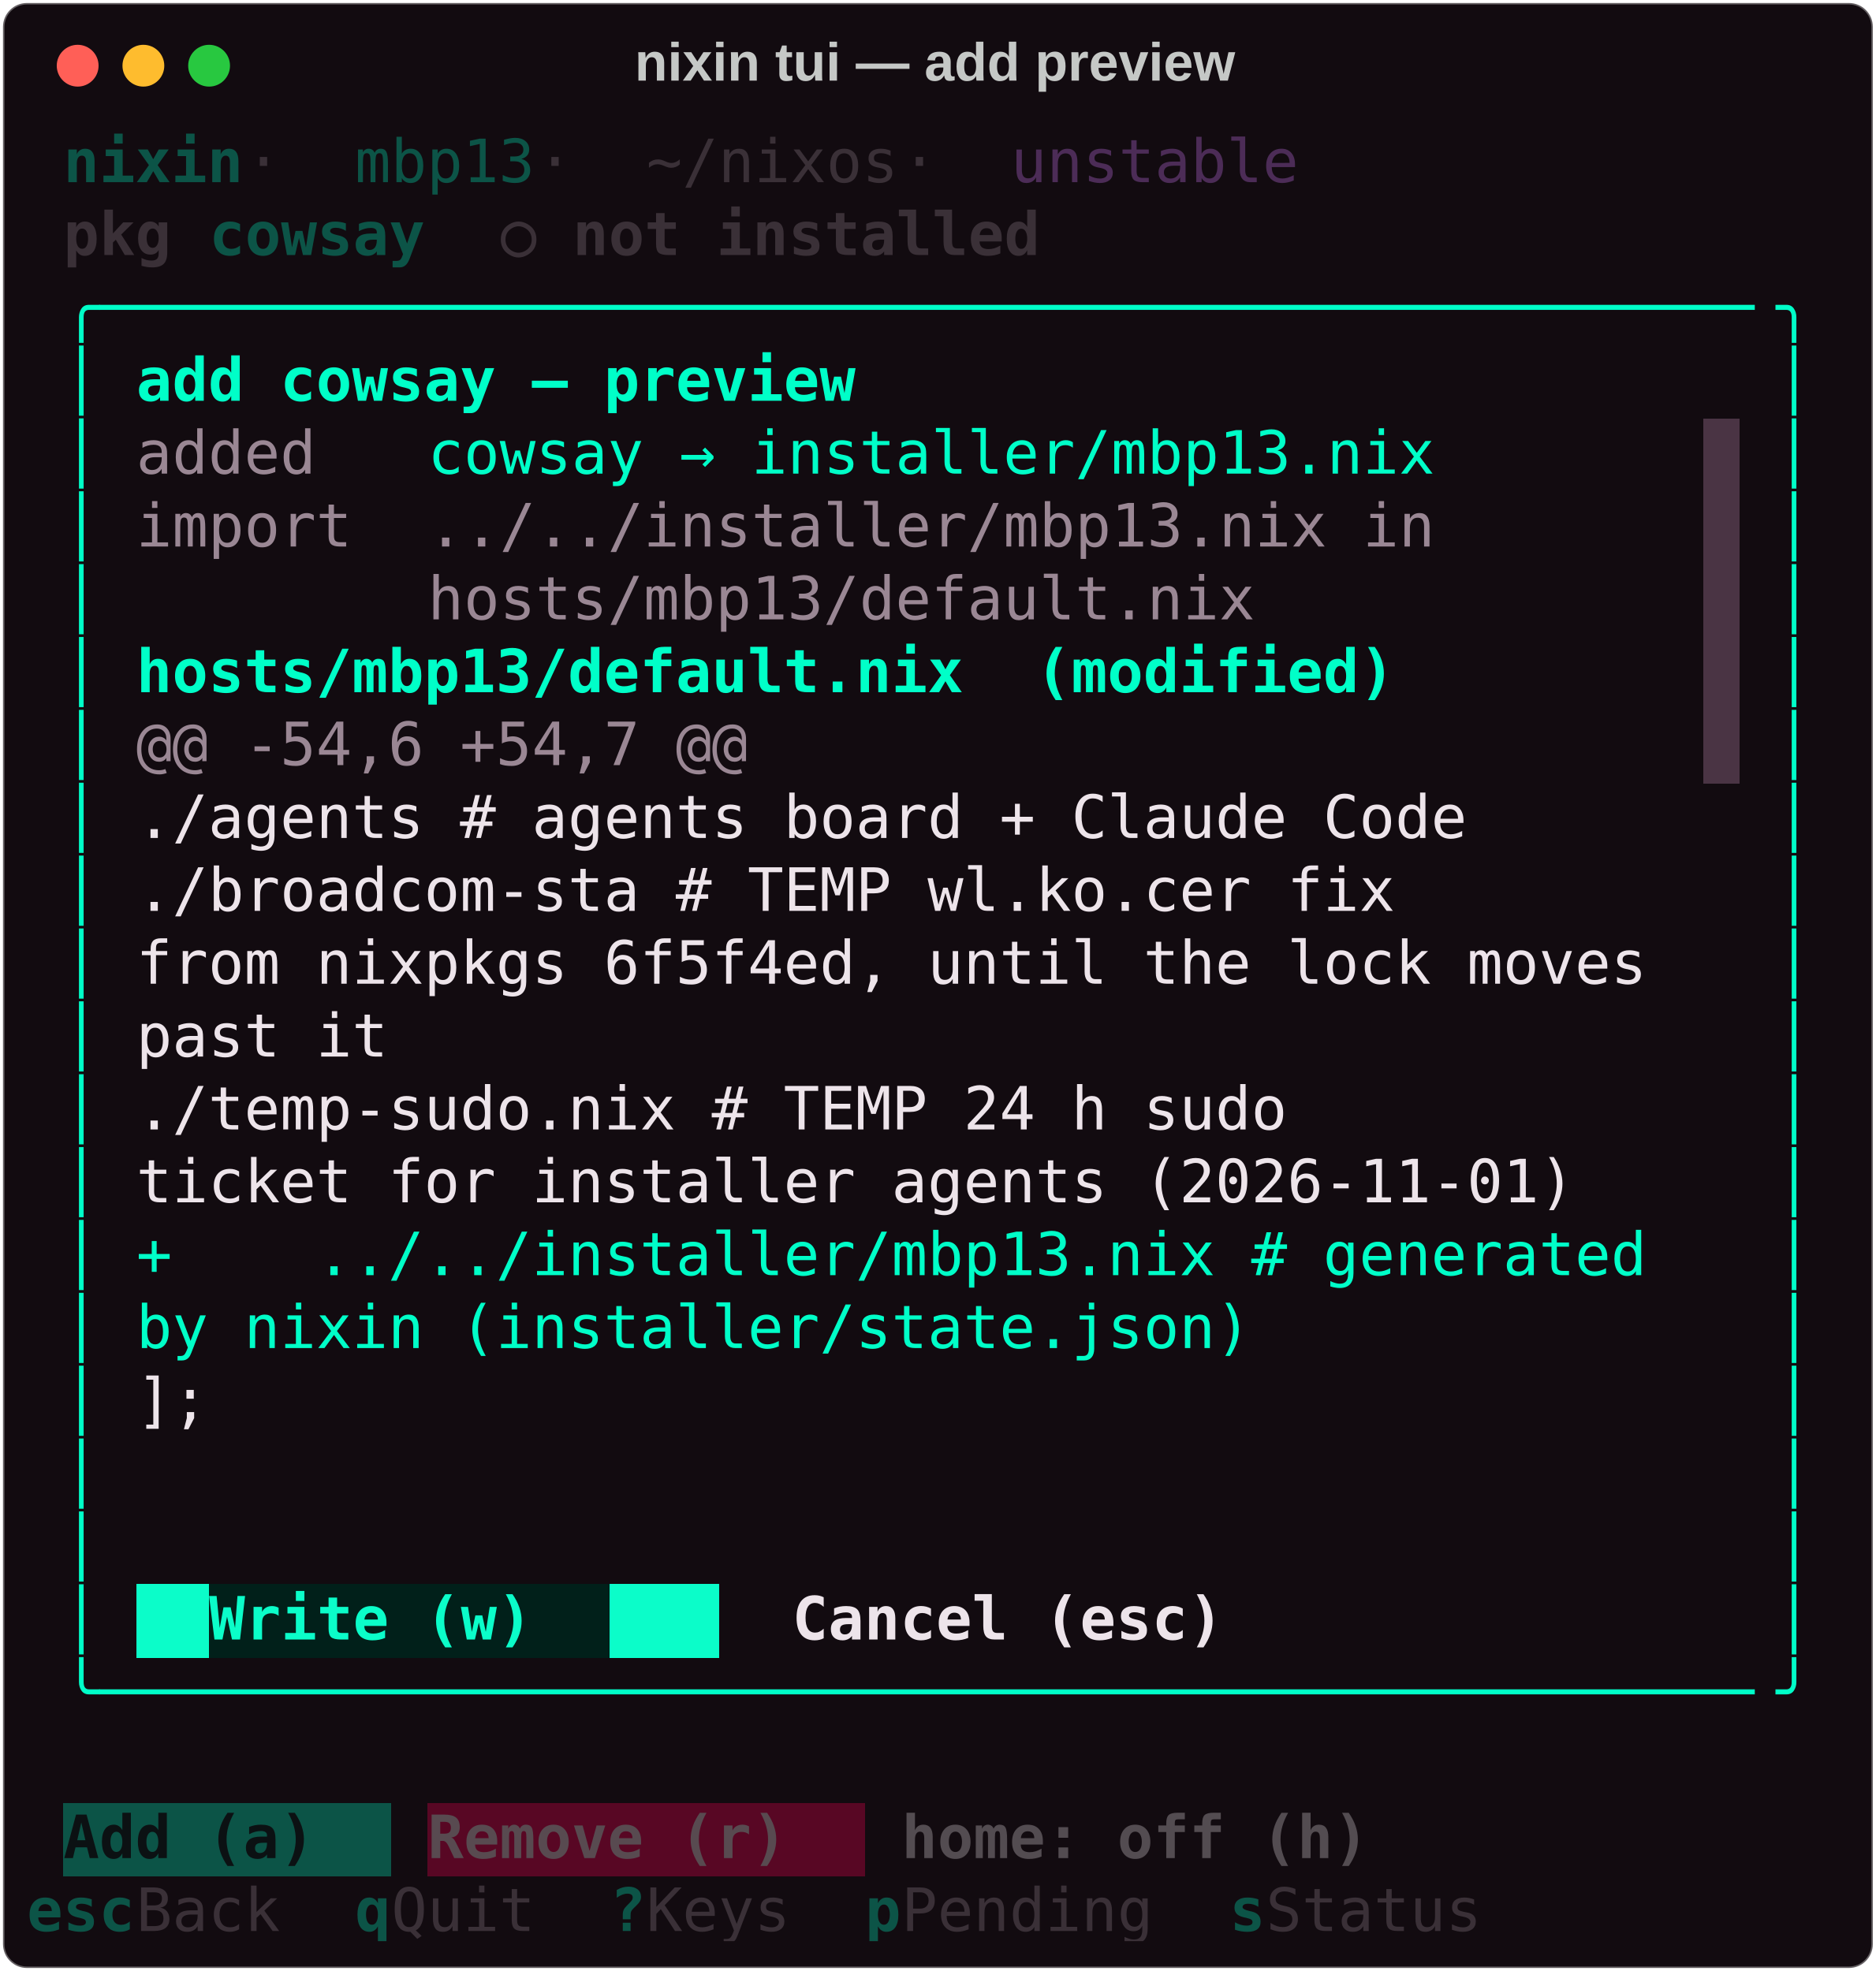
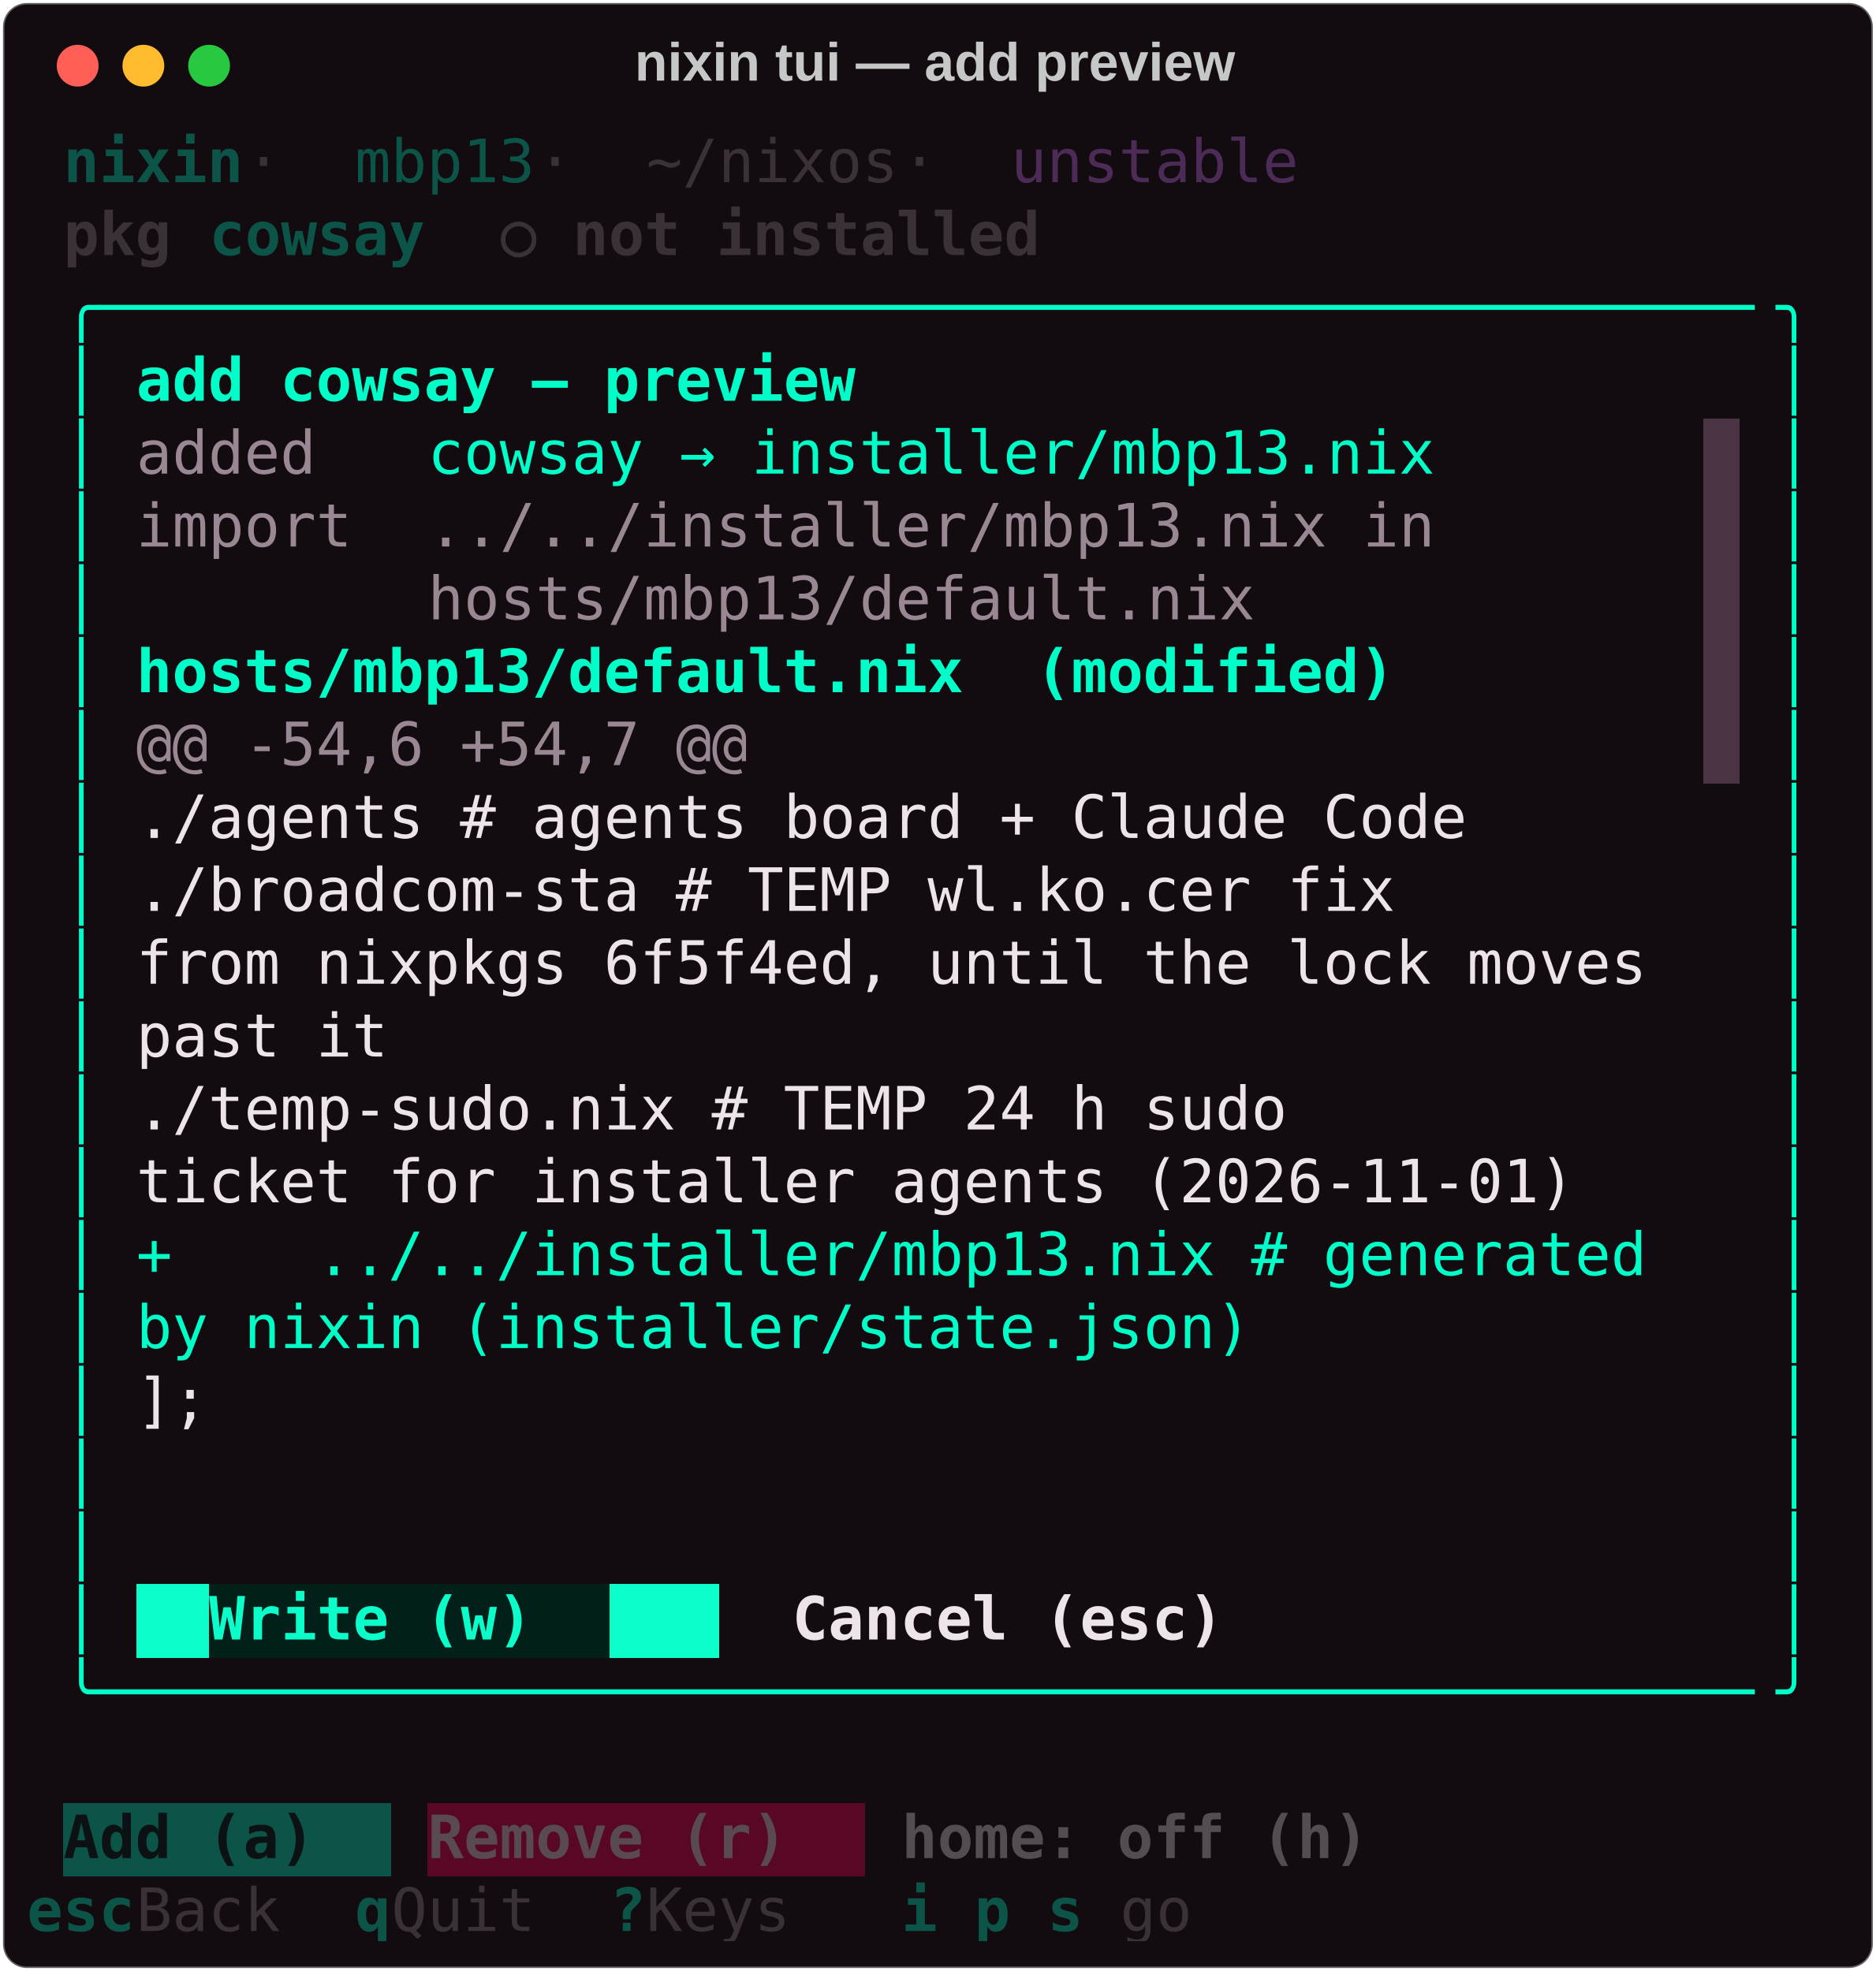
<svg xmlns="http://www.w3.org/2000/svg" class="rich-terminal" viewBox="0 0 628 660.0">
  <style>

    @font-face {
        font-family: "Fira Code";
        src: local("FiraCode-Regular"),
                url("https://cdnjs.cloudflare.com/ajax/libs/firacode/6.2.0/woff2/FiraCode-Regular.woff2") format("woff2"),
                url("https://cdnjs.cloudflare.com/ajax/libs/firacode/6.2.0/woff/FiraCode-Regular.woff") format("woff");
        font-style: normal;
        font-weight: 400;
    }
    @font-face {
        font-family: "Fira Code";
        src: local("FiraCode-Bold"),
                url("https://cdnjs.cloudflare.com/ajax/libs/firacode/6.2.0/woff2/FiraCode-Bold.woff2") format("woff2"),
                url("https://cdnjs.cloudflare.com/ajax/libs/firacode/6.2.0/woff/FiraCode-Bold.woff") format("woff");
        font-style: bold;
        font-weight: 700;
    }

-     .terminal-1984022632-matrix {
+     .terminal-2971374709-matrix {
        font-family: Fira Code, monospace;
        font-size: 20px;
        line-height: 24.4px;
        font-variant-east-asian: full-width;
    }

-     .terminal-1984022632-title {
+     .terminal-2971374709-title {
        font-size: 18px;
        font-weight: bold;
        font-family: arial;
    }

-     .terminal-1984022632-r1 { fill: #ede4ea }
- .terminal-1984022632-r2 { fill: #0c5447;font-weight: bold }
- .terminal-1984022632-r3 { fill: #3a3037 }
- .terminal-1984022632-r4 { fill: #0c5447 }
- .terminal-1984022632-r5 { fill: #4c2c57 }
- .terminal-1984022632-r6 { fill: #c5c8c6 }
- .terminal-1984022632-r7 { fill: #3a3037;font-weight: bold }
- .terminal-1984022632-r8 { fill: #534c51;font-weight: bold }
- .terminal-1984022632-r9 { fill: #00ffc8 }
- .terminal-1984022632-r10 { fill: #00ffc8;font-weight: bold }
- .terminal-1984022632-r11 { fill: #9a8794 }
- .terminal-1984022632-r12 { fill: #120b10 }
- .terminal-1984022632-r13 { fill: #0bfdc9;font-weight: bold }
- .terminal-1984022632-r14 { fill: #ede4ea;font-weight: bold }
- .terminal-1984022632-r15 { fill: #0c1113;font-weight: bold }
- .terminal-1984022632-r16 { fill: #584a50;font-weight: bold }
+     .terminal-2971374709-r1 { fill: #ede4ea }
+ .terminal-2971374709-r2 { fill: #0c5447;font-weight: bold }
+ .terminal-2971374709-r3 { fill: #3a3037 }
+ .terminal-2971374709-r4 { fill: #0c5447 }
+ .terminal-2971374709-r5 { fill: #4c2c57 }
+ .terminal-2971374709-r6 { fill: #c5c8c6 }
+ .terminal-2971374709-r7 { fill: #3a3037;font-weight: bold }
+ .terminal-2971374709-r8 { fill: #534c51;font-weight: bold }
+ .terminal-2971374709-r9 { fill: #00ffc8 }
+ .terminal-2971374709-r10 { fill: #00ffc8;font-weight: bold }
+ .terminal-2971374709-r11 { fill: #9a8794 }
+ .terminal-2971374709-r12 { fill: #120b10 }
+ .terminal-2971374709-r13 { fill: #0bfdc9;font-weight: bold }
+ .terminal-2971374709-r14 { fill: #ede4ea;font-weight: bold }
+ .terminal-2971374709-r15 { fill: #0c1113;font-weight: bold }
+ .terminal-2971374709-r16 { fill: #584a50;font-weight: bold }
    </style>
  <defs>
-     <clipPath id="terminal-1984022632-clip-terminal">
+     <clipPath id="terminal-2971374709-clip-terminal">
      <rect x="0" y="0" width="609.0" height="609.0" />
    </clipPath>
-     <clipPath id="terminal-1984022632-line-0">
+     <clipPath id="terminal-2971374709-line-0">
      <rect x="0" y="1.5" width="610" height="24.65" />
    </clipPath>
-     <clipPath id="terminal-1984022632-line-1">
+     <clipPath id="terminal-2971374709-line-1">
      <rect x="0" y="25.9" width="610" height="24.65" />
    </clipPath>
-     <clipPath id="terminal-1984022632-line-2">
+     <clipPath id="terminal-2971374709-line-2">
      <rect x="0" y="50.3" width="610" height="24.65" />
    </clipPath>
-     <clipPath id="terminal-1984022632-line-3">
+     <clipPath id="terminal-2971374709-line-3">
      <rect x="0" y="74.7" width="610" height="24.65" />
    </clipPath>
-     <clipPath id="terminal-1984022632-line-4">
+     <clipPath id="terminal-2971374709-line-4">
      <rect x="0" y="99.1" width="610" height="24.65" />
    </clipPath>
-     <clipPath id="terminal-1984022632-line-5">
+     <clipPath id="terminal-2971374709-line-5">
      <rect x="0" y="123.5" width="610" height="24.65" />
    </clipPath>
-     <clipPath id="terminal-1984022632-line-6">
+     <clipPath id="terminal-2971374709-line-6">
      <rect x="0" y="147.9" width="610" height="24.65" />
    </clipPath>
-     <clipPath id="terminal-1984022632-line-7">
+     <clipPath id="terminal-2971374709-line-7">
      <rect x="0" y="172.3" width="610" height="24.65" />
    </clipPath>
-     <clipPath id="terminal-1984022632-line-8">
+     <clipPath id="terminal-2971374709-line-8">
      <rect x="0" y="196.7" width="610" height="24.65" />
    </clipPath>
-     <clipPath id="terminal-1984022632-line-9">
+     <clipPath id="terminal-2971374709-line-9">
      <rect x="0" y="221.1" width="610" height="24.65" />
    </clipPath>
-     <clipPath id="terminal-1984022632-line-10">
+     <clipPath id="terminal-2971374709-line-10">
      <rect x="0" y="245.5" width="610" height="24.65" />
    </clipPath>
-     <clipPath id="terminal-1984022632-line-11">
+     <clipPath id="terminal-2971374709-line-11">
      <rect x="0" y="269.9" width="610" height="24.65" />
    </clipPath>
-     <clipPath id="terminal-1984022632-line-12">
+     <clipPath id="terminal-2971374709-line-12">
      <rect x="0" y="294.3" width="610" height="24.65" />
    </clipPath>
-     <clipPath id="terminal-1984022632-line-13">
+     <clipPath id="terminal-2971374709-line-13">
      <rect x="0" y="318.7" width="610" height="24.65" />
    </clipPath>
-     <clipPath id="terminal-1984022632-line-14">
+     <clipPath id="terminal-2971374709-line-14">
      <rect x="0" y="343.1" width="610" height="24.65" />
    </clipPath>
-     <clipPath id="terminal-1984022632-line-15">
+     <clipPath id="terminal-2971374709-line-15">
      <rect x="0" y="367.5" width="610" height="24.65" />
    </clipPath>
-     <clipPath id="terminal-1984022632-line-16">
+     <clipPath id="terminal-2971374709-line-16">
      <rect x="0" y="391.9" width="610" height="24.65" />
    </clipPath>
-     <clipPath id="terminal-1984022632-line-17">
+     <clipPath id="terminal-2971374709-line-17">
      <rect x="0" y="416.3" width="610" height="24.65" />
    </clipPath>
-     <clipPath id="terminal-1984022632-line-18">
+     <clipPath id="terminal-2971374709-line-18">
      <rect x="0" y="440.7" width="610" height="24.65" />
    </clipPath>
-     <clipPath id="terminal-1984022632-line-19">
+     <clipPath id="terminal-2971374709-line-19">
      <rect x="0" y="465.1" width="610" height="24.65" />
    </clipPath>
-     <clipPath id="terminal-1984022632-line-20">
+     <clipPath id="terminal-2971374709-line-20">
      <rect x="0" y="489.5" width="610" height="24.65" />
    </clipPath>
-     <clipPath id="terminal-1984022632-line-21">
+     <clipPath id="terminal-2971374709-line-21">
      <rect x="0" y="513.9" width="610" height="24.65" />
    </clipPath>
-     <clipPath id="terminal-1984022632-line-22">
+     <clipPath id="terminal-2971374709-line-22">
      <rect x="0" y="538.3" width="610" height="24.65" />
    </clipPath>
-     <clipPath id="terminal-1984022632-line-23">
+     <clipPath id="terminal-2971374709-line-23">
      <rect x="0" y="562.7" width="610" height="24.65" />
    </clipPath>
  </defs>
  <rect fill="#120b10" stroke="rgba(255,255,255,0.35)" stroke-width="1" x="1" y="1" width="626" height="658" rx="8" />
-   <text class="terminal-1984022632-title" fill="#c5c8c6" text-anchor="middle" x="313" y="27">nixin tui — add preview</text>
+   <text class="terminal-2971374709-title" fill="#c5c8c6" text-anchor="middle" x="313" y="27">nixin tui — add preview</text>
  <g transform="translate(26,22)">
    <circle cx="0" cy="0" r="7" fill="#ff5f57" />
    <circle cx="22" cy="0" r="7" fill="#febc2e" />
    <circle cx="44" cy="0" r="7" fill="#28c840" />
  </g>
-   <g transform="translate(9, 41)" clip-path="url(#terminal-1984022632-clip-terminal)">
+   <g transform="translate(9, 41)" clip-path="url(#terminal-2971374709-clip-terminal)">
    <rect fill="#4a3444" x="561.2" y="99.1" width="12.2" height="24.65" shape-rendering="crispEdges" />
    <rect fill="#4a3444" x="561.2" y="123.5" width="12.2" height="24.65" shape-rendering="crispEdges" />
    <rect fill="#4a3444" x="561.2" y="147.9" width="12.2" height="24.65" shape-rendering="crispEdges" />
    <rect fill="#4a3444" x="561.2" y="172.3" width="12.2" height="24.65" shape-rendering="crispEdges" />
    <rect fill="#4a3444" x="561.2" y="196.7" width="12.2" height="24.65" shape-rendering="crispEdges" />
    <rect fill="#0bfdc9" x="36.6" y="489.5" width="24.4" height="24.65" shape-rendering="crispEdges" />
    <rect fill="#01201a" x="61" y="489.5" width="134.2" height="24.65" shape-rendering="crispEdges" />
    <rect fill="#0bfdc9" x="195.2" y="489.5" width="36.6" height="24.65" shape-rendering="crispEdges" />
    <rect fill="#0c5447" x="12.2" y="562.7" width="109.8" height="24.65" shape-rendering="crispEdges" />
    <rect fill="#580724" x="134.2" y="562.7" width="146.4" height="24.65" shape-rendering="crispEdges" />
-     <g class="terminal-1984022632-matrix">
-       <text class="terminal-1984022632-r2" x="12.2" y="20" textLength="61" clip-path="url(#terminal-1984022632-line-0)">nixin</text>
-       <text class="terminal-1984022632-r3" x="73.2" y="20" textLength="36.6" clip-path="url(#terminal-1984022632-line-0)"> · </text>
-       <text class="terminal-1984022632-r4" x="109.8" y="20" textLength="61" clip-path="url(#terminal-1984022632-line-0)">mbp13</text>
-       <text class="terminal-1984022632-r3" x="170.8" y="20" textLength="36.6" clip-path="url(#terminal-1984022632-line-0)"> · </text>
-       <text class="terminal-1984022632-r3" x="207.4" y="20" textLength="85.4" clip-path="url(#terminal-1984022632-line-0)">~/nixos</text>
-       <text class="terminal-1984022632-r3" x="292.8" y="20" textLength="36.6" clip-path="url(#terminal-1984022632-line-0)"> · </text>
-       <text class="terminal-1984022632-r5" x="329.4" y="20" textLength="97.6" clip-path="url(#terminal-1984022632-line-0)">unstable</text>
-       <text class="terminal-1984022632-r6" x="610" y="20" textLength="12.2" clip-path="url(#terminal-1984022632-line-0)">
- </text>
-       <text class="terminal-1984022632-r7" x="12.2" y="44.4" textLength="48.8" clip-path="url(#terminal-1984022632-line-1)">pkg </text>
-       <text class="terminal-1984022632-r2" x="61" y="44.4" textLength="73.2" clip-path="url(#terminal-1984022632-line-1)">cowsay</text>
-       <text class="terminal-1984022632-r7" x="158.6" y="44.4" textLength="183" clip-path="url(#terminal-1984022632-line-1)">○ not installed</text>
-       <text class="terminal-1984022632-r6" x="610" y="44.4" textLength="12.2" clip-path="url(#terminal-1984022632-line-1)">
- </text>
-       <text class="terminal-1984022632-r9" x="12.2" y="68.8" textLength="12.2" clip-path="url(#terminal-1984022632-line-2)">╭</text>
-       <text class="terminal-1984022632-r9" x="24.4" y="68.8" textLength="561.2" clip-path="url(#terminal-1984022632-line-2)">──────────────────────────────────────────────</text>
-       <text class="terminal-1984022632-r9" x="585.6" y="68.8" textLength="12.2" clip-path="url(#terminal-1984022632-line-2)">╮</text>
-       <text class="terminal-1984022632-r6" x="610" y="68.8" textLength="12.2" clip-path="url(#terminal-1984022632-line-2)">
- </text>
-       <text class="terminal-1984022632-r9" x="12.2" y="93.2" textLength="12.2" clip-path="url(#terminal-1984022632-line-3)">│</text>
-       <text class="terminal-1984022632-r10" x="36.6" y="93.2" textLength="244" clip-path="url(#terminal-1984022632-line-3)">add cowsay — preview</text>
-       <text class="terminal-1984022632-r9" x="585.6" y="93.2" textLength="12.2" clip-path="url(#terminal-1984022632-line-3)">│</text>
-       <text class="terminal-1984022632-r6" x="610" y="93.2" textLength="12.2" clip-path="url(#terminal-1984022632-line-3)">
- </text>
-       <text class="terminal-1984022632-r9" x="12.2" y="117.6" textLength="12.2" clip-path="url(#terminal-1984022632-line-4)">│</text>
-       <text class="terminal-1984022632-r11" x="36.6" y="117.6" textLength="73.2" clip-path="url(#terminal-1984022632-line-4)">added </text>
-       <text class="terminal-1984022632-r9" x="134.2" y="117.6" textLength="427" clip-path="url(#terminal-1984022632-line-4)">cowsay → installer/mbp13.nix       </text>
-       <text class="terminal-1984022632-r9" x="585.6" y="117.6" textLength="12.2" clip-path="url(#terminal-1984022632-line-4)">│</text>
-       <text class="terminal-1984022632-r6" x="610" y="117.6" textLength="12.2" clip-path="url(#terminal-1984022632-line-4)">
- </text>
-       <text class="terminal-1984022632-r9" x="12.2" y="142" textLength="12.2" clip-path="url(#terminal-1984022632-line-5)">│</text>
-       <text class="terminal-1984022632-r11" x="36.6" y="142" textLength="73.2" clip-path="url(#terminal-1984022632-line-5)">import</text>
-       <text class="terminal-1984022632-r11" x="134.2" y="142" textLength="427" clip-path="url(#terminal-1984022632-line-5)">../../installer/mbp13.nix in       </text>
-       <text class="terminal-1984022632-r9" x="585.6" y="142" textLength="12.2" clip-path="url(#terminal-1984022632-line-5)">│</text>
-       <text class="terminal-1984022632-r6" x="610" y="142" textLength="12.2" clip-path="url(#terminal-1984022632-line-5)">
- </text>
-       <text class="terminal-1984022632-r9" x="12.2" y="166.4" textLength="12.2" clip-path="url(#terminal-1984022632-line-6)">│</text>
-       <text class="terminal-1984022632-r11" x="134.2" y="166.4" textLength="427" clip-path="url(#terminal-1984022632-line-6)">hosts/mbp13/default.nix            </text>
-       <text class="terminal-1984022632-r9" x="585.6" y="166.4" textLength="12.2" clip-path="url(#terminal-1984022632-line-6)">│</text>
-       <text class="terminal-1984022632-r6" x="610" y="166.4" textLength="12.2" clip-path="url(#terminal-1984022632-line-6)">
- </text>
-       <text class="terminal-1984022632-r9" x="12.2" y="190.8" textLength="12.2" clip-path="url(#terminal-1984022632-line-7)">│</text>
-       <text class="terminal-1984022632-r10" x="36.6" y="190.8" textLength="427" clip-path="url(#terminal-1984022632-line-7)">hosts/mbp13/default.nix  (modified)</text>
-       <text class="terminal-1984022632-r9" x="585.6" y="190.8" textLength="12.2" clip-path="url(#terminal-1984022632-line-7)">│</text>
-       <text class="terminal-1984022632-r6" x="610" y="190.8" textLength="12.2" clip-path="url(#terminal-1984022632-line-7)">
- </text>
-       <text class="terminal-1984022632-r9" x="12.2" y="215.2" textLength="12.2" clip-path="url(#terminal-1984022632-line-8)">│</text>
-       <text class="terminal-1984022632-r11" x="36.6" y="215.2" textLength="207.4" clip-path="url(#terminal-1984022632-line-8)">@@ -54,6 +54,7 @@</text>
-       <text class="terminal-1984022632-r9" x="585.6" y="215.2" textLength="12.2" clip-path="url(#terminal-1984022632-line-8)">│</text>
-       <text class="terminal-1984022632-r6" x="610" y="215.2" textLength="12.2" clip-path="url(#terminal-1984022632-line-8)">
- </text>
-       <text class="terminal-1984022632-r9" x="12.2" y="239.6" textLength="12.2" clip-path="url(#terminal-1984022632-line-9)">│</text>
-       <text class="terminal-1984022632-r1" x="36.6" y="239.6" textLength="512.4" clip-path="url(#terminal-1984022632-line-9)">     ./agents # agents board + Claude Code</text>
-       <text class="terminal-1984022632-r9" x="585.6" y="239.6" textLength="12.2" clip-path="url(#terminal-1984022632-line-9)">│</text>
-       <text class="terminal-1984022632-r6" x="610" y="239.6" textLength="12.2" clip-path="url(#terminal-1984022632-line-9)">
- </text>
-       <text class="terminal-1984022632-r9" x="12.2" y="264" textLength="12.2" clip-path="url(#terminal-1984022632-line-10)">│</text>
-       <text class="terminal-1984022632-r1" x="36.6" y="264" textLength="488" clip-path="url(#terminal-1984022632-line-10)">     ./broadcom-sta # TEMP wl.ko.cer fix</text>
-       <text class="terminal-1984022632-r9" x="585.6" y="264" textLength="12.2" clip-path="url(#terminal-1984022632-line-10)">│</text>
-       <text class="terminal-1984022632-r6" x="610" y="264" textLength="12.2" clip-path="url(#terminal-1984022632-line-10)">
- </text>
-       <text class="terminal-1984022632-r9" x="12.2" y="288.4" textLength="12.2" clip-path="url(#terminal-1984022632-line-11)">│</text>
-       <text class="terminal-1984022632-r1" x="36.6" y="288.4" textLength="512.4" clip-path="url(#terminal-1984022632-line-11)">from nixpkgs 6f5f4ed, until the lock moves</text>
-       <text class="terminal-1984022632-r9" x="585.6" y="288.4" textLength="12.2" clip-path="url(#terminal-1984022632-line-11)">│</text>
-       <text class="terminal-1984022632-r6" x="610" y="288.4" textLength="12.2" clip-path="url(#terminal-1984022632-line-11)">
- </text>
-       <text class="terminal-1984022632-r9" x="12.2" y="312.8" textLength="12.2" clip-path="url(#terminal-1984022632-line-12)">│</text>
-       <text class="terminal-1984022632-r1" x="36.6" y="312.8" textLength="85.4" clip-path="url(#terminal-1984022632-line-12)">past it</text>
-       <text class="terminal-1984022632-r9" x="585.6" y="312.8" textLength="12.2" clip-path="url(#terminal-1984022632-line-12)">│</text>
-       <text class="terminal-1984022632-r6" x="610" y="312.8" textLength="12.2" clip-path="url(#terminal-1984022632-line-12)">
- </text>
-       <text class="terminal-1984022632-r9" x="12.2" y="337.2" textLength="12.2" clip-path="url(#terminal-1984022632-line-13)">│</text>
-       <text class="terminal-1984022632-r1" x="36.6" y="337.2" textLength="451.4" clip-path="url(#terminal-1984022632-line-13)">     ./temp-sudo.nix # TEMP 24 h sudo</text>
-       <text class="terminal-1984022632-r9" x="585.6" y="337.2" textLength="12.2" clip-path="url(#terminal-1984022632-line-13)">│</text>
-       <text class="terminal-1984022632-r6" x="610" y="337.2" textLength="12.2" clip-path="url(#terminal-1984022632-line-13)">
- </text>
-       <text class="terminal-1984022632-r9" x="12.2" y="361.6" textLength="12.2" clip-path="url(#terminal-1984022632-line-14)">│</text>
-       <text class="terminal-1984022632-r1" x="36.6" y="361.6" textLength="488" clip-path="url(#terminal-1984022632-line-14)">ticket for installer agents (2026-11-01)</text>
-       <text class="terminal-1984022632-r9" x="585.6" y="361.6" textLength="12.2" clip-path="url(#terminal-1984022632-line-14)">│</text>
-       <text class="terminal-1984022632-r6" x="610" y="361.6" textLength="12.2" clip-path="url(#terminal-1984022632-line-14)">
- </text>
-       <text class="terminal-1984022632-r9" x="12.2" y="386" textLength="12.2" clip-path="url(#terminal-1984022632-line-15)">│</text>
-       <text class="terminal-1984022632-r9" x="36.6" y="386" textLength="512.4" clip-path="url(#terminal-1984022632-line-15)">+    ../../installer/mbp13.nix # generated</text>
-       <text class="terminal-1984022632-r9" x="585.6" y="386" textLength="12.2" clip-path="url(#terminal-1984022632-line-15)">│</text>
-       <text class="terminal-1984022632-r6" x="610" y="386" textLength="12.2" clip-path="url(#terminal-1984022632-line-15)">
- </text>
-       <text class="terminal-1984022632-r9" x="12.2" y="410.4" textLength="12.2" clip-path="url(#terminal-1984022632-line-16)">│</text>
-       <text class="terminal-1984022632-r9" x="36.6" y="410.4" textLength="378.2" clip-path="url(#terminal-1984022632-line-16)">by nixin (installer/state.json)</text>
-       <text class="terminal-1984022632-r9" x="585.6" y="410.4" textLength="12.2" clip-path="url(#terminal-1984022632-line-16)">│</text>
-       <text class="terminal-1984022632-r6" x="610" y="410.4" textLength="12.2" clip-path="url(#terminal-1984022632-line-16)">
- </text>
-       <text class="terminal-1984022632-r9" x="12.2" y="434.8" textLength="12.2" clip-path="url(#terminal-1984022632-line-17)">│</text>
-       <text class="terminal-1984022632-r1" x="36.6" y="434.8" textLength="61" clip-path="url(#terminal-1984022632-line-17)">   ];</text>
-       <text class="terminal-1984022632-r9" x="585.6" y="434.8" textLength="12.2" clip-path="url(#terminal-1984022632-line-17)">│</text>
-       <text class="terminal-1984022632-r6" x="610" y="434.8" textLength="12.2" clip-path="url(#terminal-1984022632-line-17)">
- </text>
-       <text class="terminal-1984022632-r9" x="12.2" y="459.2" textLength="12.2" clip-path="url(#terminal-1984022632-line-18)">│</text>
-       <text class="terminal-1984022632-r9" x="585.6" y="459.2" textLength="12.2" clip-path="url(#terminal-1984022632-line-18)">│</text>
-       <text class="terminal-1984022632-r6" x="610" y="459.2" textLength="12.2" clip-path="url(#terminal-1984022632-line-18)">
- </text>
-       <text class="terminal-1984022632-r9" x="12.2" y="483.6" textLength="12.2" clip-path="url(#terminal-1984022632-line-19)">│</text>
-       <text class="terminal-1984022632-r9" x="585.6" y="483.6" textLength="12.2" clip-path="url(#terminal-1984022632-line-19)">│</text>
-       <text class="terminal-1984022632-r6" x="610" y="483.6" textLength="12.2" clip-path="url(#terminal-1984022632-line-19)">
- </text>
-       <text class="terminal-1984022632-r9" x="12.2" y="508" textLength="12.2" clip-path="url(#terminal-1984022632-line-20)">│</text>
-       <text class="terminal-1984022632-r13" x="61" y="508" textLength="134.2" clip-path="url(#terminal-1984022632-line-20)"> Write (w) </text>
-       <text class="terminal-1984022632-r14" x="256.2" y="508" textLength="170.8" clip-path="url(#terminal-1984022632-line-20)"> Cancel (esc) </text>
-       <text class="terminal-1984022632-r9" x="585.6" y="508" textLength="12.2" clip-path="url(#terminal-1984022632-line-20)">│</text>
-       <text class="terminal-1984022632-r6" x="610" y="508" textLength="12.2" clip-path="url(#terminal-1984022632-line-20)">
- </text>
-       <text class="terminal-1984022632-r9" x="12.2" y="532.4" textLength="12.2" clip-path="url(#terminal-1984022632-line-21)">╰</text>
-       <text class="terminal-1984022632-r9" x="24.4" y="532.4" textLength="561.2" clip-path="url(#terminal-1984022632-line-21)">──────────────────────────────────────────────</text>
-       <text class="terminal-1984022632-r9" x="585.6" y="532.4" textLength="12.2" clip-path="url(#terminal-1984022632-line-21)">╯</text>
-       <text class="terminal-1984022632-r6" x="610" y="532.4" textLength="12.2" clip-path="url(#terminal-1984022632-line-21)">
- </text>
-       <text class="terminal-1984022632-r6" x="610" y="556.8" textLength="12.2" clip-path="url(#terminal-1984022632-line-22)">
- </text>
-       <text class="terminal-1984022632-r15" x="12.2" y="581.2" textLength="109.8" clip-path="url(#terminal-1984022632-line-23)"> Add (a) </text>
-       <text class="terminal-1984022632-r16" x="134.2" y="581.2" textLength="146.4" clip-path="url(#terminal-1984022632-line-23)"> Remove (r) </text>
-       <text class="terminal-1984022632-r8" x="292.8" y="581.2" textLength="183" clip-path="url(#terminal-1984022632-line-23)"> home: off (h) </text>
-       <text class="terminal-1984022632-r6" x="610" y="581.2" textLength="12.2" clip-path="url(#terminal-1984022632-line-23)">
- </text>
-       <text class="terminal-1984022632-r2" x="0" y="605.6" textLength="36.6" clip-path="url(#terminal-1984022632-line-24)">esc</text>
-       <text class="terminal-1984022632-r3" x="36.6" y="605.6" textLength="61" clip-path="url(#terminal-1984022632-line-24)"> Back</text>
-       <text class="terminal-1984022632-r2" x="109.8" y="605.6" textLength="12.2" clip-path="url(#terminal-1984022632-line-24)">q</text>
-       <text class="terminal-1984022632-r3" x="122" y="605.6" textLength="61" clip-path="url(#terminal-1984022632-line-24)"> Quit</text>
-       <text class="terminal-1984022632-r2" x="195.2" y="605.6" textLength="12.2" clip-path="url(#terminal-1984022632-line-24)">?</text>
-       <text class="terminal-1984022632-r3" x="207.4" y="605.6" textLength="61" clip-path="url(#terminal-1984022632-line-24)"> Keys</text>
-       <text class="terminal-1984022632-r2" x="280.6" y="605.6" textLength="12.2" clip-path="url(#terminal-1984022632-line-24)">p</text>
-       <text class="terminal-1984022632-r3" x="292.8" y="605.6" textLength="97.6" clip-path="url(#terminal-1984022632-line-24)"> Pending</text>
-       <text class="terminal-1984022632-r2" x="402.6" y="605.6" textLength="12.2" clip-path="url(#terminal-1984022632-line-24)">s</text>
-       <text class="terminal-1984022632-r3" x="414.8" y="605.6" textLength="85.4" clip-path="url(#terminal-1984022632-line-24)"> Status</text>
+     <g class="terminal-2971374709-matrix">
+       <text class="terminal-2971374709-r2" x="12.2" y="20" textLength="61" clip-path="url(#terminal-2971374709-line-0)">nixin</text>
+       <text class="terminal-2971374709-r3" x="73.2" y="20" textLength="36.6" clip-path="url(#terminal-2971374709-line-0)"> · </text>
+       <text class="terminal-2971374709-r4" x="109.8" y="20" textLength="61" clip-path="url(#terminal-2971374709-line-0)">mbp13</text>
+       <text class="terminal-2971374709-r3" x="170.8" y="20" textLength="36.6" clip-path="url(#terminal-2971374709-line-0)"> · </text>
+       <text class="terminal-2971374709-r3" x="207.4" y="20" textLength="85.4" clip-path="url(#terminal-2971374709-line-0)">~/nixos</text>
+       <text class="terminal-2971374709-r3" x="292.8" y="20" textLength="36.6" clip-path="url(#terminal-2971374709-line-0)"> · </text>
+       <text class="terminal-2971374709-r5" x="329.4" y="20" textLength="97.6" clip-path="url(#terminal-2971374709-line-0)">unstable</text>
+       <text class="terminal-2971374709-r6" x="610" y="20" textLength="12.2" clip-path="url(#terminal-2971374709-line-0)">
+ </text>
+       <text class="terminal-2971374709-r7" x="12.2" y="44.4" textLength="48.8" clip-path="url(#terminal-2971374709-line-1)">pkg </text>
+       <text class="terminal-2971374709-r2" x="61" y="44.4" textLength="73.2" clip-path="url(#terminal-2971374709-line-1)">cowsay</text>
+       <text class="terminal-2971374709-r7" x="158.6" y="44.4" textLength="183" clip-path="url(#terminal-2971374709-line-1)">○ not installed</text>
+       <text class="terminal-2971374709-r6" x="610" y="44.4" textLength="12.2" clip-path="url(#terminal-2971374709-line-1)">
+ </text>
+       <text class="terminal-2971374709-r9" x="12.2" y="68.8" textLength="12.2" clip-path="url(#terminal-2971374709-line-2)">╭</text>
+       <text class="terminal-2971374709-r9" x="24.4" y="68.8" textLength="561.2" clip-path="url(#terminal-2971374709-line-2)">──────────────────────────────────────────────</text>
+       <text class="terminal-2971374709-r9" x="585.6" y="68.8" textLength="12.2" clip-path="url(#terminal-2971374709-line-2)">╮</text>
+       <text class="terminal-2971374709-r6" x="610" y="68.8" textLength="12.2" clip-path="url(#terminal-2971374709-line-2)">
+ </text>
+       <text class="terminal-2971374709-r9" x="12.2" y="93.2" textLength="12.2" clip-path="url(#terminal-2971374709-line-3)">│</text>
+       <text class="terminal-2971374709-r10" x="36.6" y="93.2" textLength="244" clip-path="url(#terminal-2971374709-line-3)">add cowsay — preview</text>
+       <text class="terminal-2971374709-r9" x="585.6" y="93.2" textLength="12.2" clip-path="url(#terminal-2971374709-line-3)">│</text>
+       <text class="terminal-2971374709-r6" x="610" y="93.2" textLength="12.2" clip-path="url(#terminal-2971374709-line-3)">
+ </text>
+       <text class="terminal-2971374709-r9" x="12.2" y="117.6" textLength="12.2" clip-path="url(#terminal-2971374709-line-4)">│</text>
+       <text class="terminal-2971374709-r11" x="36.6" y="117.6" textLength="73.2" clip-path="url(#terminal-2971374709-line-4)">added </text>
+       <text class="terminal-2971374709-r9" x="134.2" y="117.6" textLength="427" clip-path="url(#terminal-2971374709-line-4)">cowsay → installer/mbp13.nix       </text>
+       <text class="terminal-2971374709-r9" x="585.6" y="117.6" textLength="12.2" clip-path="url(#terminal-2971374709-line-4)">│</text>
+       <text class="terminal-2971374709-r6" x="610" y="117.6" textLength="12.2" clip-path="url(#terminal-2971374709-line-4)">
+ </text>
+       <text class="terminal-2971374709-r9" x="12.2" y="142" textLength="12.2" clip-path="url(#terminal-2971374709-line-5)">│</text>
+       <text class="terminal-2971374709-r11" x="36.6" y="142" textLength="73.2" clip-path="url(#terminal-2971374709-line-5)">import</text>
+       <text class="terminal-2971374709-r11" x="134.2" y="142" textLength="427" clip-path="url(#terminal-2971374709-line-5)">../../installer/mbp13.nix in       </text>
+       <text class="terminal-2971374709-r9" x="585.6" y="142" textLength="12.2" clip-path="url(#terminal-2971374709-line-5)">│</text>
+       <text class="terminal-2971374709-r6" x="610" y="142" textLength="12.2" clip-path="url(#terminal-2971374709-line-5)">
+ </text>
+       <text class="terminal-2971374709-r9" x="12.2" y="166.4" textLength="12.2" clip-path="url(#terminal-2971374709-line-6)">│</text>
+       <text class="terminal-2971374709-r11" x="134.2" y="166.4" textLength="427" clip-path="url(#terminal-2971374709-line-6)">hosts/mbp13/default.nix            </text>
+       <text class="terminal-2971374709-r9" x="585.6" y="166.4" textLength="12.2" clip-path="url(#terminal-2971374709-line-6)">│</text>
+       <text class="terminal-2971374709-r6" x="610" y="166.4" textLength="12.2" clip-path="url(#terminal-2971374709-line-6)">
+ </text>
+       <text class="terminal-2971374709-r9" x="12.2" y="190.8" textLength="12.2" clip-path="url(#terminal-2971374709-line-7)">│</text>
+       <text class="terminal-2971374709-r10" x="36.6" y="190.8" textLength="427" clip-path="url(#terminal-2971374709-line-7)">hosts/mbp13/default.nix  (modified)</text>
+       <text class="terminal-2971374709-r9" x="585.6" y="190.8" textLength="12.2" clip-path="url(#terminal-2971374709-line-7)">│</text>
+       <text class="terminal-2971374709-r6" x="610" y="190.8" textLength="12.2" clip-path="url(#terminal-2971374709-line-7)">
+ </text>
+       <text class="terminal-2971374709-r9" x="12.2" y="215.2" textLength="12.2" clip-path="url(#terminal-2971374709-line-8)">│</text>
+       <text class="terminal-2971374709-r11" x="36.6" y="215.2" textLength="207.4" clip-path="url(#terminal-2971374709-line-8)">@@ -54,6 +54,7 @@</text>
+       <text class="terminal-2971374709-r9" x="585.6" y="215.2" textLength="12.2" clip-path="url(#terminal-2971374709-line-8)">│</text>
+       <text class="terminal-2971374709-r6" x="610" y="215.2" textLength="12.2" clip-path="url(#terminal-2971374709-line-8)">
+ </text>
+       <text class="terminal-2971374709-r9" x="12.2" y="239.6" textLength="12.2" clip-path="url(#terminal-2971374709-line-9)">│</text>
+       <text class="terminal-2971374709-r1" x="36.6" y="239.6" textLength="512.4" clip-path="url(#terminal-2971374709-line-9)">     ./agents # agents board + Claude Code</text>
+       <text class="terminal-2971374709-r9" x="585.6" y="239.6" textLength="12.2" clip-path="url(#terminal-2971374709-line-9)">│</text>
+       <text class="terminal-2971374709-r6" x="610" y="239.6" textLength="12.2" clip-path="url(#terminal-2971374709-line-9)">
+ </text>
+       <text class="terminal-2971374709-r9" x="12.2" y="264" textLength="12.2" clip-path="url(#terminal-2971374709-line-10)">│</text>
+       <text class="terminal-2971374709-r1" x="36.6" y="264" textLength="488" clip-path="url(#terminal-2971374709-line-10)">     ./broadcom-sta # TEMP wl.ko.cer fix</text>
+       <text class="terminal-2971374709-r9" x="585.6" y="264" textLength="12.2" clip-path="url(#terminal-2971374709-line-10)">│</text>
+       <text class="terminal-2971374709-r6" x="610" y="264" textLength="12.2" clip-path="url(#terminal-2971374709-line-10)">
+ </text>
+       <text class="terminal-2971374709-r9" x="12.2" y="288.4" textLength="12.2" clip-path="url(#terminal-2971374709-line-11)">│</text>
+       <text class="terminal-2971374709-r1" x="36.6" y="288.4" textLength="512.4" clip-path="url(#terminal-2971374709-line-11)">from nixpkgs 6f5f4ed, until the lock moves</text>
+       <text class="terminal-2971374709-r9" x="585.6" y="288.4" textLength="12.2" clip-path="url(#terminal-2971374709-line-11)">│</text>
+       <text class="terminal-2971374709-r6" x="610" y="288.4" textLength="12.2" clip-path="url(#terminal-2971374709-line-11)">
+ </text>
+       <text class="terminal-2971374709-r9" x="12.2" y="312.8" textLength="12.2" clip-path="url(#terminal-2971374709-line-12)">│</text>
+       <text class="terminal-2971374709-r1" x="36.6" y="312.8" textLength="85.4" clip-path="url(#terminal-2971374709-line-12)">past it</text>
+       <text class="terminal-2971374709-r9" x="585.6" y="312.8" textLength="12.2" clip-path="url(#terminal-2971374709-line-12)">│</text>
+       <text class="terminal-2971374709-r6" x="610" y="312.8" textLength="12.2" clip-path="url(#terminal-2971374709-line-12)">
+ </text>
+       <text class="terminal-2971374709-r9" x="12.2" y="337.2" textLength="12.2" clip-path="url(#terminal-2971374709-line-13)">│</text>
+       <text class="terminal-2971374709-r1" x="36.6" y="337.2" textLength="451.4" clip-path="url(#terminal-2971374709-line-13)">     ./temp-sudo.nix # TEMP 24 h sudo</text>
+       <text class="terminal-2971374709-r9" x="585.6" y="337.2" textLength="12.2" clip-path="url(#terminal-2971374709-line-13)">│</text>
+       <text class="terminal-2971374709-r6" x="610" y="337.2" textLength="12.2" clip-path="url(#terminal-2971374709-line-13)">
+ </text>
+       <text class="terminal-2971374709-r9" x="12.2" y="361.6" textLength="12.2" clip-path="url(#terminal-2971374709-line-14)">│</text>
+       <text class="terminal-2971374709-r1" x="36.6" y="361.6" textLength="488" clip-path="url(#terminal-2971374709-line-14)">ticket for installer agents (2026-11-01)</text>
+       <text class="terminal-2971374709-r9" x="585.6" y="361.6" textLength="12.2" clip-path="url(#terminal-2971374709-line-14)">│</text>
+       <text class="terminal-2971374709-r6" x="610" y="361.6" textLength="12.2" clip-path="url(#terminal-2971374709-line-14)">
+ </text>
+       <text class="terminal-2971374709-r9" x="12.2" y="386" textLength="12.2" clip-path="url(#terminal-2971374709-line-15)">│</text>
+       <text class="terminal-2971374709-r9" x="36.6" y="386" textLength="512.4" clip-path="url(#terminal-2971374709-line-15)">+    ../../installer/mbp13.nix # generated</text>
+       <text class="terminal-2971374709-r9" x="585.6" y="386" textLength="12.2" clip-path="url(#terminal-2971374709-line-15)">│</text>
+       <text class="terminal-2971374709-r6" x="610" y="386" textLength="12.2" clip-path="url(#terminal-2971374709-line-15)">
+ </text>
+       <text class="terminal-2971374709-r9" x="12.2" y="410.4" textLength="12.2" clip-path="url(#terminal-2971374709-line-16)">│</text>
+       <text class="terminal-2971374709-r9" x="36.6" y="410.4" textLength="378.2" clip-path="url(#terminal-2971374709-line-16)">by nixin (installer/state.json)</text>
+       <text class="terminal-2971374709-r9" x="585.6" y="410.4" textLength="12.2" clip-path="url(#terminal-2971374709-line-16)">│</text>
+       <text class="terminal-2971374709-r6" x="610" y="410.4" textLength="12.2" clip-path="url(#terminal-2971374709-line-16)">
+ </text>
+       <text class="terminal-2971374709-r9" x="12.2" y="434.8" textLength="12.2" clip-path="url(#terminal-2971374709-line-17)">│</text>
+       <text class="terminal-2971374709-r1" x="36.6" y="434.8" textLength="61" clip-path="url(#terminal-2971374709-line-17)">   ];</text>
+       <text class="terminal-2971374709-r9" x="585.6" y="434.8" textLength="12.2" clip-path="url(#terminal-2971374709-line-17)">│</text>
+       <text class="terminal-2971374709-r6" x="610" y="434.8" textLength="12.2" clip-path="url(#terminal-2971374709-line-17)">
+ </text>
+       <text class="terminal-2971374709-r9" x="12.2" y="459.2" textLength="12.2" clip-path="url(#terminal-2971374709-line-18)">│</text>
+       <text class="terminal-2971374709-r9" x="585.6" y="459.2" textLength="12.2" clip-path="url(#terminal-2971374709-line-18)">│</text>
+       <text class="terminal-2971374709-r6" x="610" y="459.2" textLength="12.2" clip-path="url(#terminal-2971374709-line-18)">
+ </text>
+       <text class="terminal-2971374709-r9" x="12.2" y="483.6" textLength="12.2" clip-path="url(#terminal-2971374709-line-19)">│</text>
+       <text class="terminal-2971374709-r9" x="585.6" y="483.6" textLength="12.2" clip-path="url(#terminal-2971374709-line-19)">│</text>
+       <text class="terminal-2971374709-r6" x="610" y="483.6" textLength="12.2" clip-path="url(#terminal-2971374709-line-19)">
+ </text>
+       <text class="terminal-2971374709-r9" x="12.2" y="508" textLength="12.2" clip-path="url(#terminal-2971374709-line-20)">│</text>
+       <text class="terminal-2971374709-r13" x="61" y="508" textLength="134.2" clip-path="url(#terminal-2971374709-line-20)"> Write (w) </text>
+       <text class="terminal-2971374709-r14" x="256.2" y="508" textLength="170.8" clip-path="url(#terminal-2971374709-line-20)"> Cancel (esc) </text>
+       <text class="terminal-2971374709-r9" x="585.6" y="508" textLength="12.2" clip-path="url(#terminal-2971374709-line-20)">│</text>
+       <text class="terminal-2971374709-r6" x="610" y="508" textLength="12.2" clip-path="url(#terminal-2971374709-line-20)">
+ </text>
+       <text class="terminal-2971374709-r9" x="12.2" y="532.4" textLength="12.2" clip-path="url(#terminal-2971374709-line-21)">╰</text>
+       <text class="terminal-2971374709-r9" x="24.4" y="532.4" textLength="561.2" clip-path="url(#terminal-2971374709-line-21)">──────────────────────────────────────────────</text>
+       <text class="terminal-2971374709-r9" x="585.6" y="532.4" textLength="12.2" clip-path="url(#terminal-2971374709-line-21)">╯</text>
+       <text class="terminal-2971374709-r6" x="610" y="532.4" textLength="12.2" clip-path="url(#terminal-2971374709-line-21)">
+ </text>
+       <text class="terminal-2971374709-r6" x="610" y="556.8" textLength="12.2" clip-path="url(#terminal-2971374709-line-22)">
+ </text>
+       <text class="terminal-2971374709-r15" x="12.2" y="581.2" textLength="109.8" clip-path="url(#terminal-2971374709-line-23)"> Add (a) </text>
+       <text class="terminal-2971374709-r16" x="134.2" y="581.2" textLength="146.4" clip-path="url(#terminal-2971374709-line-23)"> Remove (r) </text>
+       <text class="terminal-2971374709-r8" x="292.8" y="581.2" textLength="183" clip-path="url(#terminal-2971374709-line-23)"> home: off (h) </text>
+       <text class="terminal-2971374709-r6" x="610" y="581.2" textLength="12.2" clip-path="url(#terminal-2971374709-line-23)">
+ </text>
+       <text class="terminal-2971374709-r2" x="0" y="605.6" textLength="36.6" clip-path="url(#terminal-2971374709-line-24)">esc</text>
+       <text class="terminal-2971374709-r3" x="36.6" y="605.6" textLength="61" clip-path="url(#terminal-2971374709-line-24)"> Back</text>
+       <text class="terminal-2971374709-r2" x="109.8" y="605.6" textLength="12.2" clip-path="url(#terminal-2971374709-line-24)">q</text>
+       <text class="terminal-2971374709-r3" x="122" y="605.6" textLength="61" clip-path="url(#terminal-2971374709-line-24)"> Quit</text>
+       <text class="terminal-2971374709-r2" x="195.2" y="605.6" textLength="12.2" clip-path="url(#terminal-2971374709-line-24)">?</text>
+       <text class="terminal-2971374709-r3" x="207.4" y="605.6" textLength="61" clip-path="url(#terminal-2971374709-line-24)"> Keys</text>
+       <text class="terminal-2971374709-r2" x="292.8" y="605.6" textLength="12.2" clip-path="url(#terminal-2971374709-line-24)">i</text>
+       <text class="terminal-2971374709-r2" x="317.2" y="605.6" textLength="12.2" clip-path="url(#terminal-2971374709-line-24)">p</text>
+       <text class="terminal-2971374709-r2" x="341.6" y="605.6" textLength="12.2" clip-path="url(#terminal-2971374709-line-24)">s</text>
+       <text class="terminal-2971374709-r3" x="366" y="605.6" textLength="24.4" clip-path="url(#terminal-2971374709-line-24)">go</text>
    </g>
  </g>
</svg>
